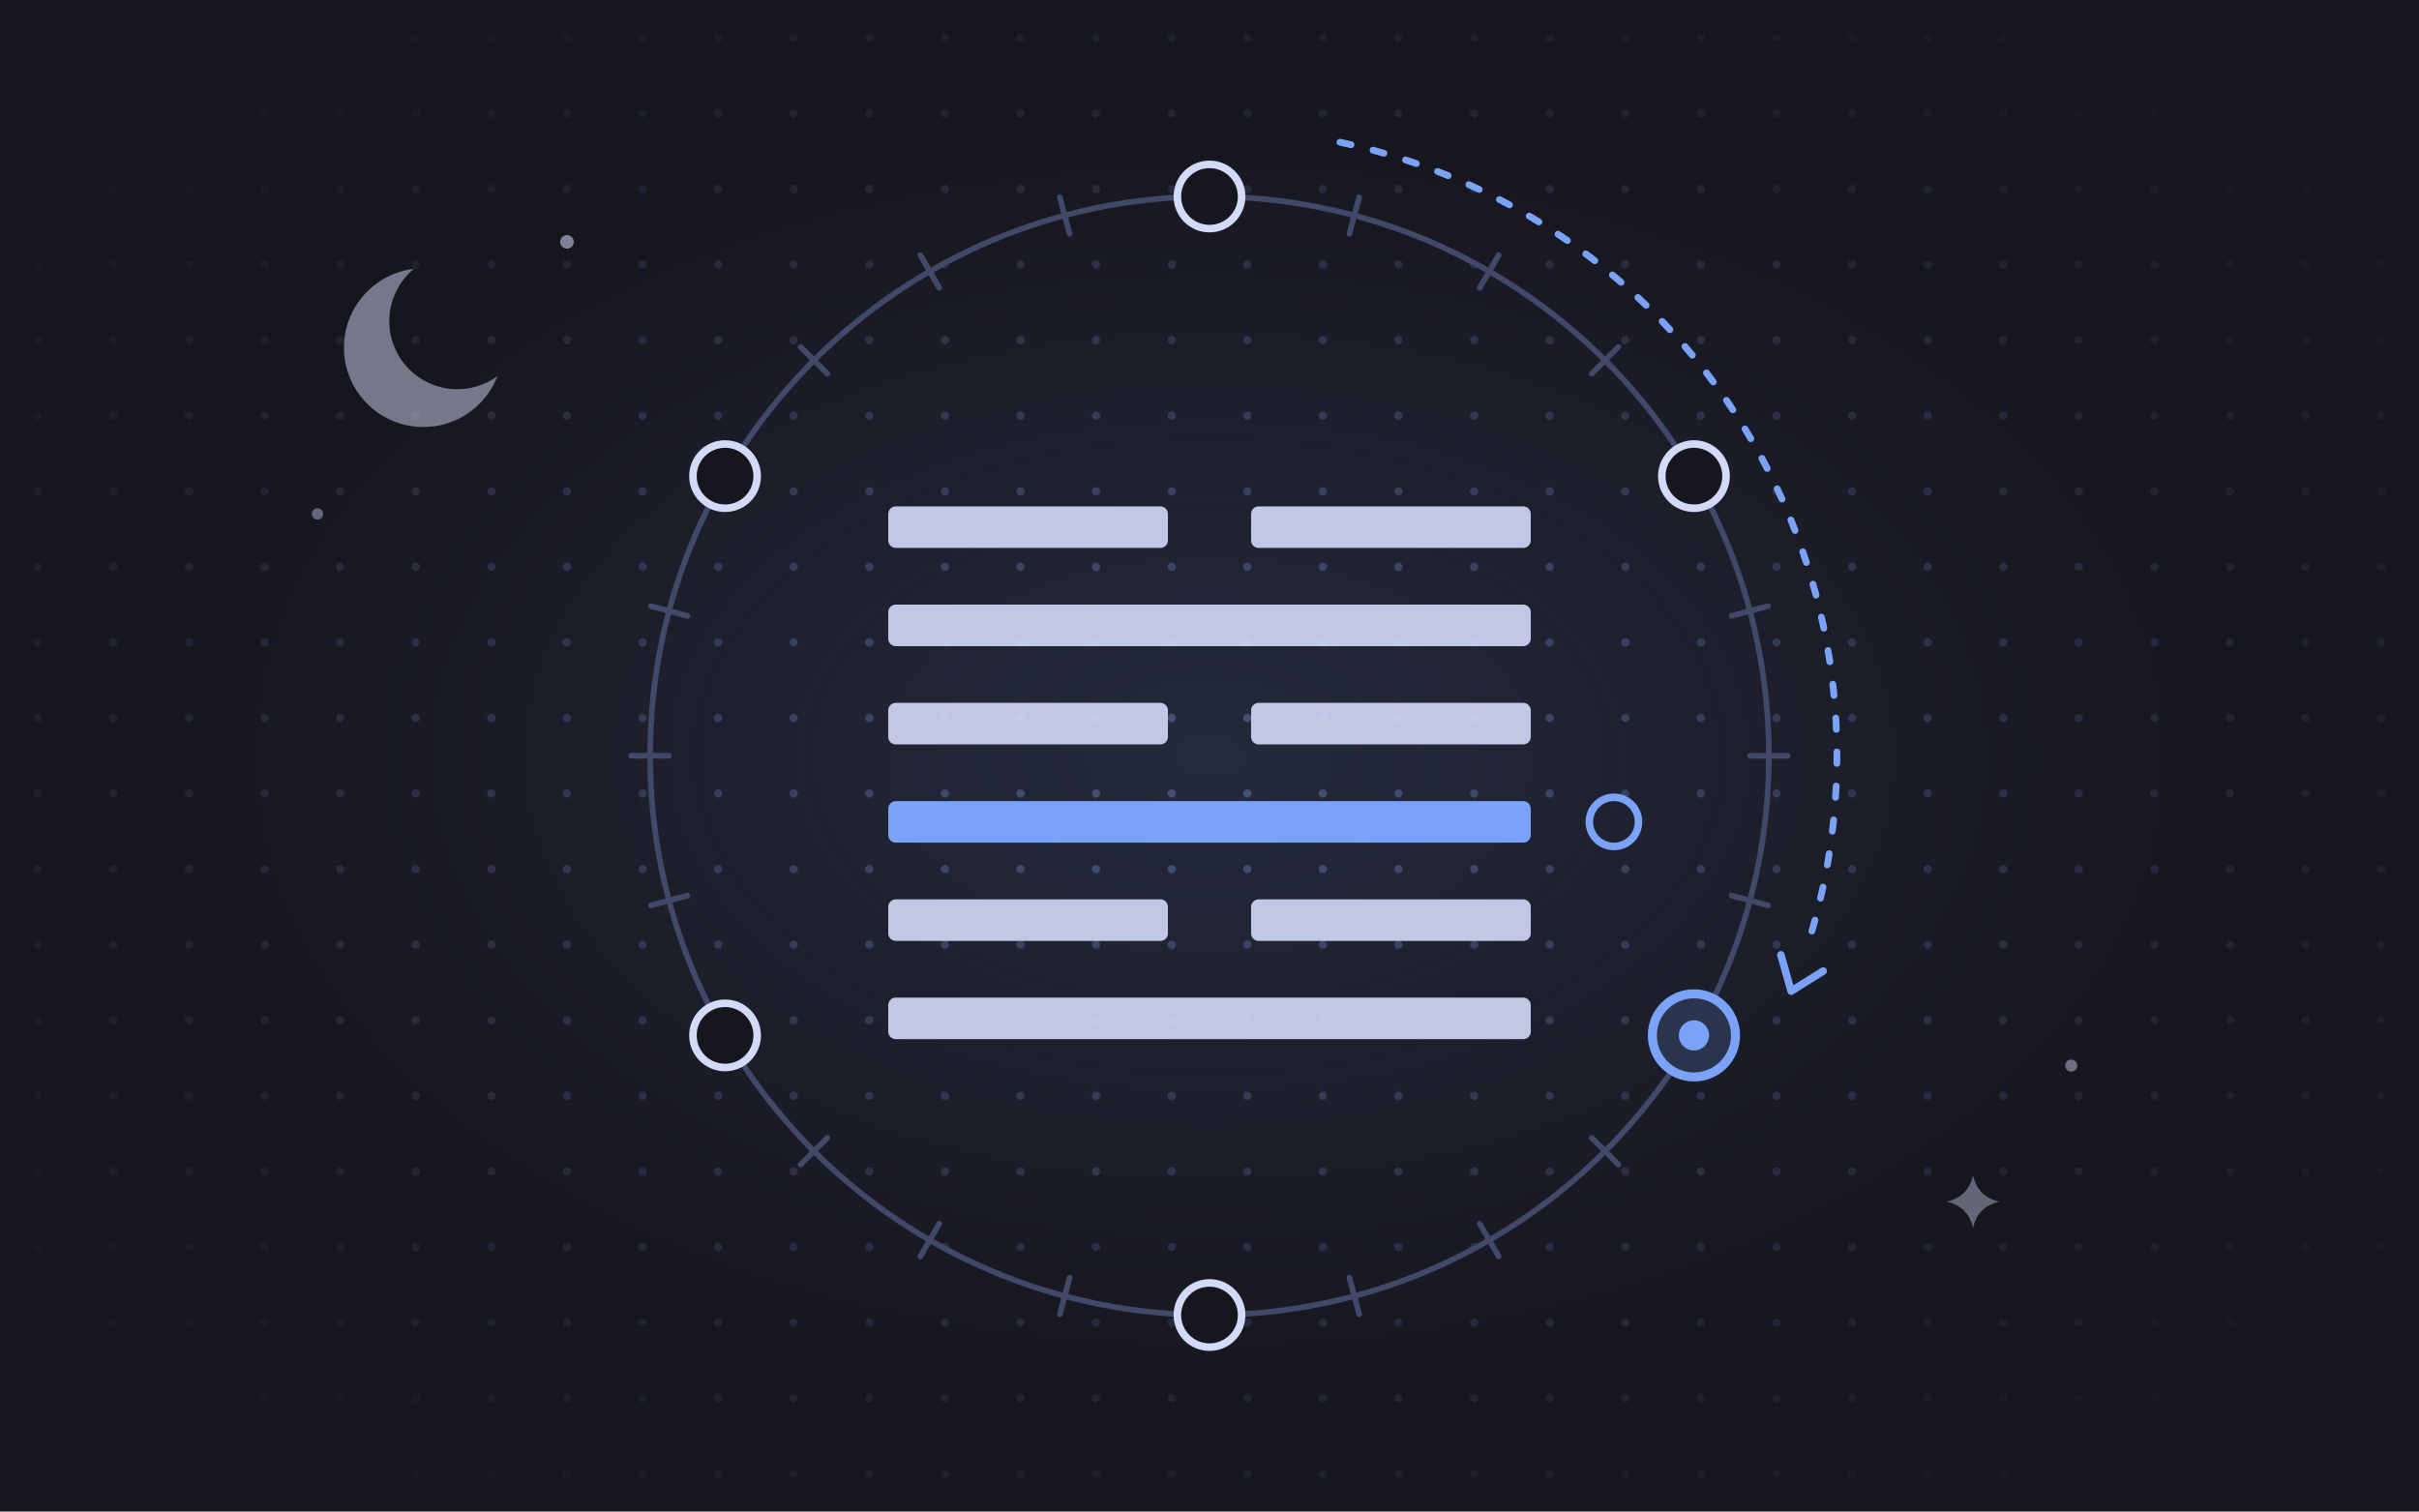
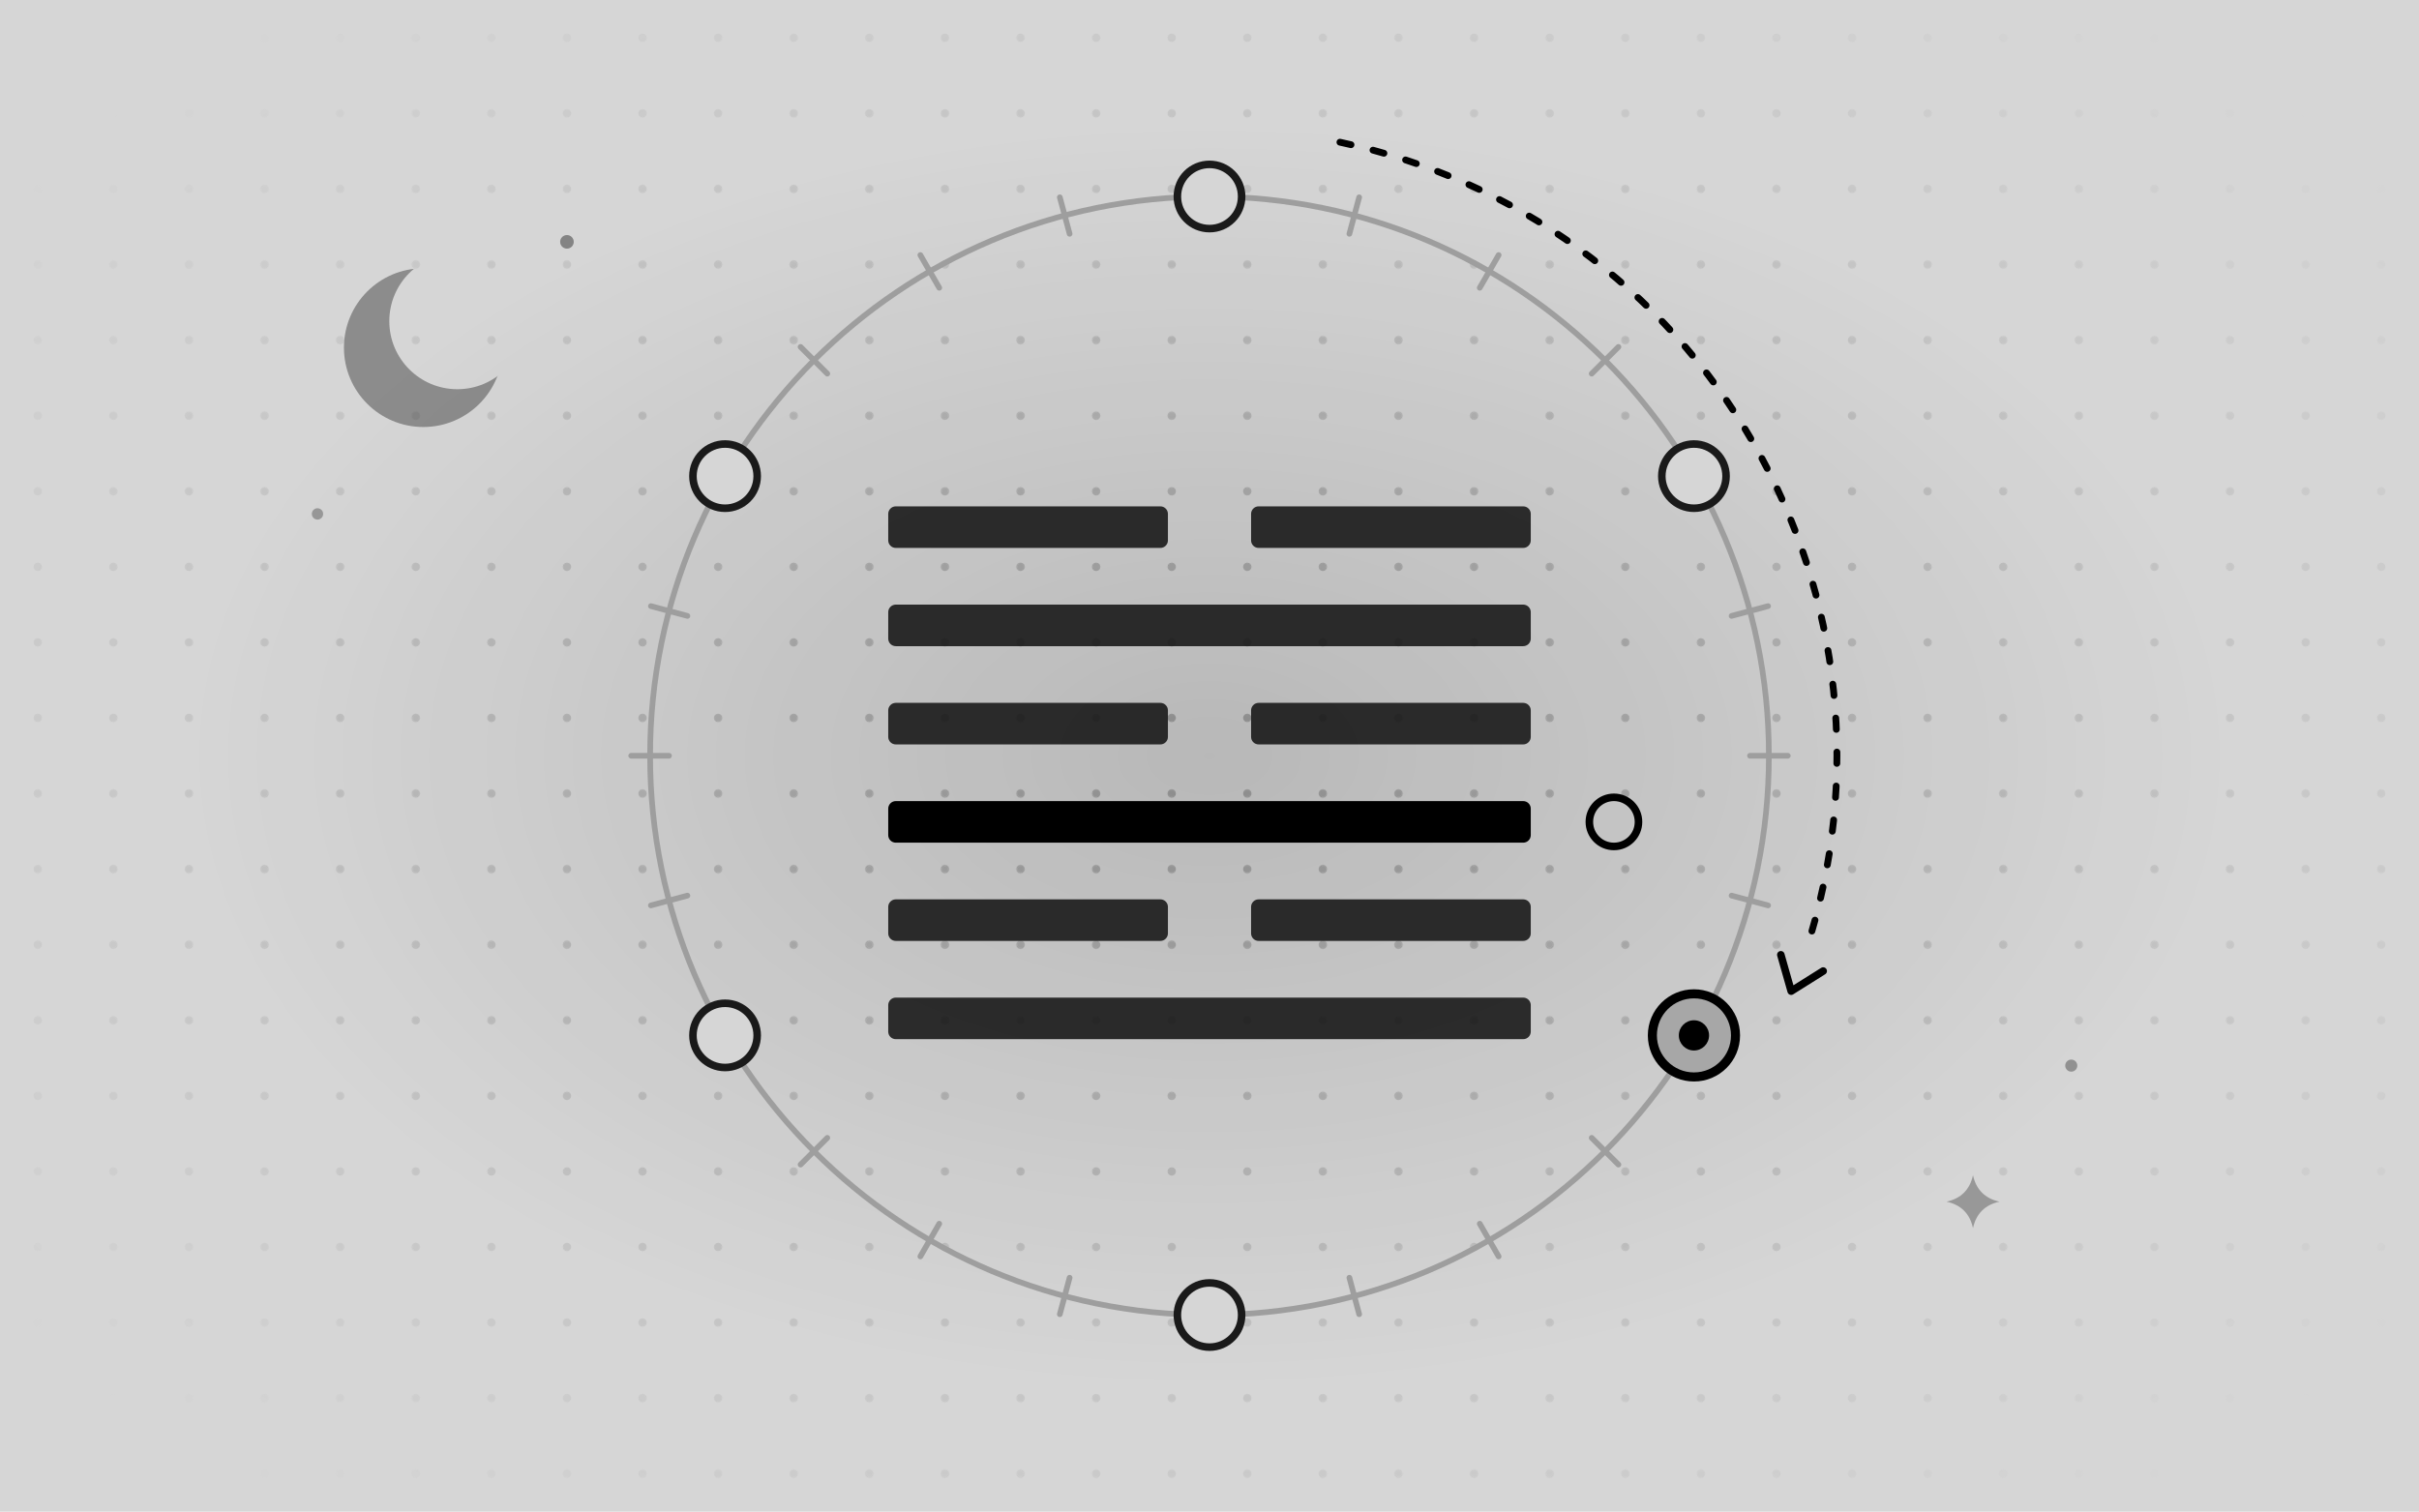
<svg xmlns="http://www.w3.org/2000/svg" viewBox="0 0 640 400" width="640" height="400">
  <defs>
    <pattern id="dots" width="20" height="20" patternUnits="userSpaceOnUse">
-       <circle cx="10" cy="10" r="1.1" fill="#414868" />
+       <circle cx="10" cy="10" r="1.1" fill="#9e9e9e" />
    </pattern>
    <radialGradient id="dotFade" cx="0.5" cy="0.5" r="0.62">
      <stop offset="0" stop-color="#fff" stop-opacity="0.95" />
      <stop offset="1" stop-color="#fff" stop-opacity="0" />
    </radialGradient>
    <mask id="dotMask">
      <rect width="640" height="400" fill="url(#dotFade)" />
    </mask>
    <radialGradient id="glow" cx="0.5" cy="0.5" r="0.42">
-       <stop offset="0" stop-color="#7aa2f7" stop-opacity="0.14" />
-       <stop offset="1" stop-color="#7aa2f7" stop-opacity="0" />
+       <stop offset="0" stop-color="#000000" stop-opacity="0.14" />
+       <stop offset="1" stop-color="#000000" stop-opacity="0" />
    </radialGradient>
    <mask id="moonCut">
      <rect width="640" height="400" fill="#fff" />
      <circle cx="121" cy="85" r="18" fill="#000" />
    </mask>
  </defs>
-   <rect width="640" height="400" fill="#16161e" />
+   <rect width="640" height="400" fill="#d6d6d6" />
  <rect width="640" height="400" fill="url(#dots)" mask="url(#dotMask)" />
  <rect width="640" height="400" fill="url(#glow)" />
  <g fill="none" stroke-linecap="round" stroke-linejoin="round">
-     <circle cx="320" cy="200" r="148" stroke="#414868" stroke-width="1.5" />
-     <path d="M357.01 61.87 L359.6 52.21 M391.5 76.16 L396.5 67.5 M421.12 98.88 L428.19 91.81 M458.13 162.99 L467.79 160.4 M463 200 L473 200 M458.13 237.01 L467.79 239.6 M421.12 301.12 L428.19 308.19 M391.5 323.84 L396.5 332.5 M357.01 338.13 L359.6 347.79 M282.99 338.13 L280.4 347.79 M248.5 323.84 L243.5 332.5 M218.88 301.12 L211.81 308.19 M181.87 237.01 L172.21 239.6 M177 200 L167 200 M181.87 162.99 L172.21 160.4 M218.88 98.88 L211.81 91.81 M248.5 76.16 L243.5 67.5 M282.99 61.87 L280.4 52.21" stroke="#414868" stroke-width="1.5" />
-     <path d="M354.51 37.63 A166 166 0 0 1 477.88 251.3" stroke="#7aa2f7" stroke-width="1.8" stroke-dasharray="3 6" />
-     <path d="M-5 -6 L3 0 L-5 6" transform="translate(474.97 259.49) rotate(111)" stroke="#7aa2f7" stroke-width="2" />
-     <circle cx="320" cy="52" r="8.5" fill="#16161e" stroke="#d3daf8" stroke-width="2" />
-     <circle cx="448.17" cy="126" r="8.5" fill="#16161e" stroke="#d3daf8" stroke-width="2" />
-     <circle cx="448.17" cy="274" r="11" fill="#16161e" />
-     <circle cx="448.17" cy="274" r="11" fill="#7aa2f7" fill-opacity="0.22" stroke="#7aa2f7" stroke-width="2.4" />
-     <circle cx="448.17" cy="274" r="4" fill="#7aa2f7" />
-     <circle cx="320" cy="348" r="8.5" fill="#16161e" stroke="#d3daf8" stroke-width="2" />
-     <circle cx="191.83" cy="274" r="8.5" fill="#16161e" stroke="#d3daf8" stroke-width="2" />
-     <circle cx="191.83" cy="126" r="8.5" fill="#16161e" stroke="#d3daf8" stroke-width="2" />
-     <rect x="235" y="134" width="74" height="11" rx="2" fill="#d3daf8" fill-opacity="0.9" />
-     <rect x="331" y="134" width="74" height="11" rx="2" fill="#d3daf8" fill-opacity="0.9" />
-     <rect x="235" y="160" width="170" height="11" rx="2" fill="#d3daf8" fill-opacity="0.9" />
-     <rect x="235" y="186" width="74" height="11" rx="2" fill="#d3daf8" fill-opacity="0.9" />
-     <rect x="331" y="186" width="74" height="11" rx="2" fill="#d3daf8" fill-opacity="0.9" />
-     <rect x="235" y="212" width="170" height="11" rx="2" fill="#7aa2f7" fill-opacity="1" />
-     <rect x="235" y="238" width="74" height="11" rx="2" fill="#d3daf8" fill-opacity="0.9" />
-     <rect x="331" y="238" width="74" height="11" rx="2" fill="#d3daf8" fill-opacity="0.9" />
-     <rect x="235" y="264" width="170" height="11" rx="2" fill="#d3daf8" fill-opacity="0.9" />
-     <circle cx="427" cy="217.5" r="6.5" stroke="#7aa2f7" stroke-width="2" />
-     <circle cx="112" cy="92" r="21" fill="#c3c8e2" fill-opacity="0.55" mask="url(#moonCut)" />
-     <circle cx="150" cy="64" r="1.8" fill="#c3c8e2" fill-opacity="0.6" />
-     <circle cx="84" cy="136" r="1.5" fill="#c3c8e2" fill-opacity="0.45" />
-     <path d="M522 311 Q523.26 316.74 529 318 Q523.26 319.26 522 325 Q520.74 319.26 515 318 Q520.74 316.74 522 311 Z" fill="#c3c8e2" fill-opacity="0.45" />
-     <circle cx="548" cy="282" r="1.6" fill="#c3c8e2" fill-opacity="0.5" />
+     <circle cx="320" cy="200" r="148" stroke="#9e9e9e" stroke-width="1.5" />
+     <path d="M357.01 61.87 L359.6 52.21 M391.5 76.16 L396.5 67.5 M421.12 98.88 L428.19 91.81 M458.13 162.99 L467.79 160.4 M463 200 L473 200 M458.13 237.01 L467.79 239.6 M421.12 301.12 L428.19 308.19 M391.5 323.84 L396.5 332.5 M357.01 338.13 L359.6 347.79 M282.99 338.13 L280.4 347.79 M248.5 323.84 L243.5 332.5 M218.88 301.12 L211.81 308.19 M181.87 237.01 L172.21 239.6 M177 200 L167 200 M181.87 162.99 L172.21 160.4 M218.88 98.88 L211.81 91.81 M248.5 76.16 L243.5 67.5 M282.99 61.87 L280.4 52.21" stroke="#9e9e9e" stroke-width="1.5" />
+     <path d="M354.51 37.63 A166 166 0 0 1 477.88 251.3" stroke="#000000" stroke-width="1.8" stroke-dasharray="3 6" />
+     <path d="M-5 -6 L3 0 L-5 6" transform="translate(474.97 259.49) rotate(111)" stroke="#000000" stroke-width="2" />
+     <circle cx="320" cy="52" r="8.5" fill="#d6d6d6" stroke="#1a1a1a" stroke-width="2" />
+     <circle cx="448.17" cy="126" r="8.5" fill="#d6d6d6" stroke="#1a1a1a" stroke-width="2" />
+     <circle cx="448.17" cy="274" r="11" fill="#d6d6d6" />
+     <circle cx="448.17" cy="274" r="11" fill="#000000" fill-opacity="0.22" stroke="#000000" stroke-width="2.4" />
+     <circle cx="448.17" cy="274" r="4" fill="#000000" />
+     <circle cx="320" cy="348" r="8.5" fill="#d6d6d6" stroke="#1a1a1a" stroke-width="2" />
+     <circle cx="191.83" cy="274" r="8.5" fill="#d6d6d6" stroke="#1a1a1a" stroke-width="2" />
+     <circle cx="191.83" cy="126" r="8.5" fill="#d6d6d6" stroke="#1a1a1a" stroke-width="2" />
+     <rect x="235" y="134" width="74" height="11" rx="2" fill="#1a1a1a" fill-opacity="0.9" />
+     <rect x="331" y="134" width="74" height="11" rx="2" fill="#1a1a1a" fill-opacity="0.9" />
+     <rect x="235" y="160" width="170" height="11" rx="2" fill="#1a1a1a" fill-opacity="0.9" />
+     <rect x="235" y="186" width="74" height="11" rx="2" fill="#1a1a1a" fill-opacity="0.9" />
+     <rect x="331" y="186" width="74" height="11" rx="2" fill="#1a1a1a" fill-opacity="0.9" />
+     <rect x="235" y="212" width="170" height="11" rx="2" fill="#000000" fill-opacity="1" />
+     <rect x="235" y="238" width="74" height="11" rx="2" fill="#1a1a1a" fill-opacity="0.9" />
+     <rect x="331" y="238" width="74" height="11" rx="2" fill="#1a1a1a" fill-opacity="0.9" />
+     <rect x="235" y="264" width="170" height="11" rx="2" fill="#1a1a1a" fill-opacity="0.9" />
+     <circle cx="427" cy="217.5" r="6.5" stroke="#000000" stroke-width="2" />
+     <circle cx="112" cy="92" r="21" fill="#4e4e4e" fill-opacity="0.55" mask="url(#moonCut)" />
+     <circle cx="150" cy="64" r="1.8" fill="#4e4e4e" fill-opacity="0.6" />
+     <circle cx="84" cy="136" r="1.5" fill="#4e4e4e" fill-opacity="0.45" />
+     <path d="M522 311 Q523.26 316.74 529 318 Q523.26 319.26 522 325 Q520.74 319.26 515 318 Q520.74 316.74 522 311 Z" fill="#4e4e4e" fill-opacity="0.45" />
+     <circle cx="548" cy="282" r="1.6" fill="#4e4e4e" fill-opacity="0.5" />
  </g>
</svg>
